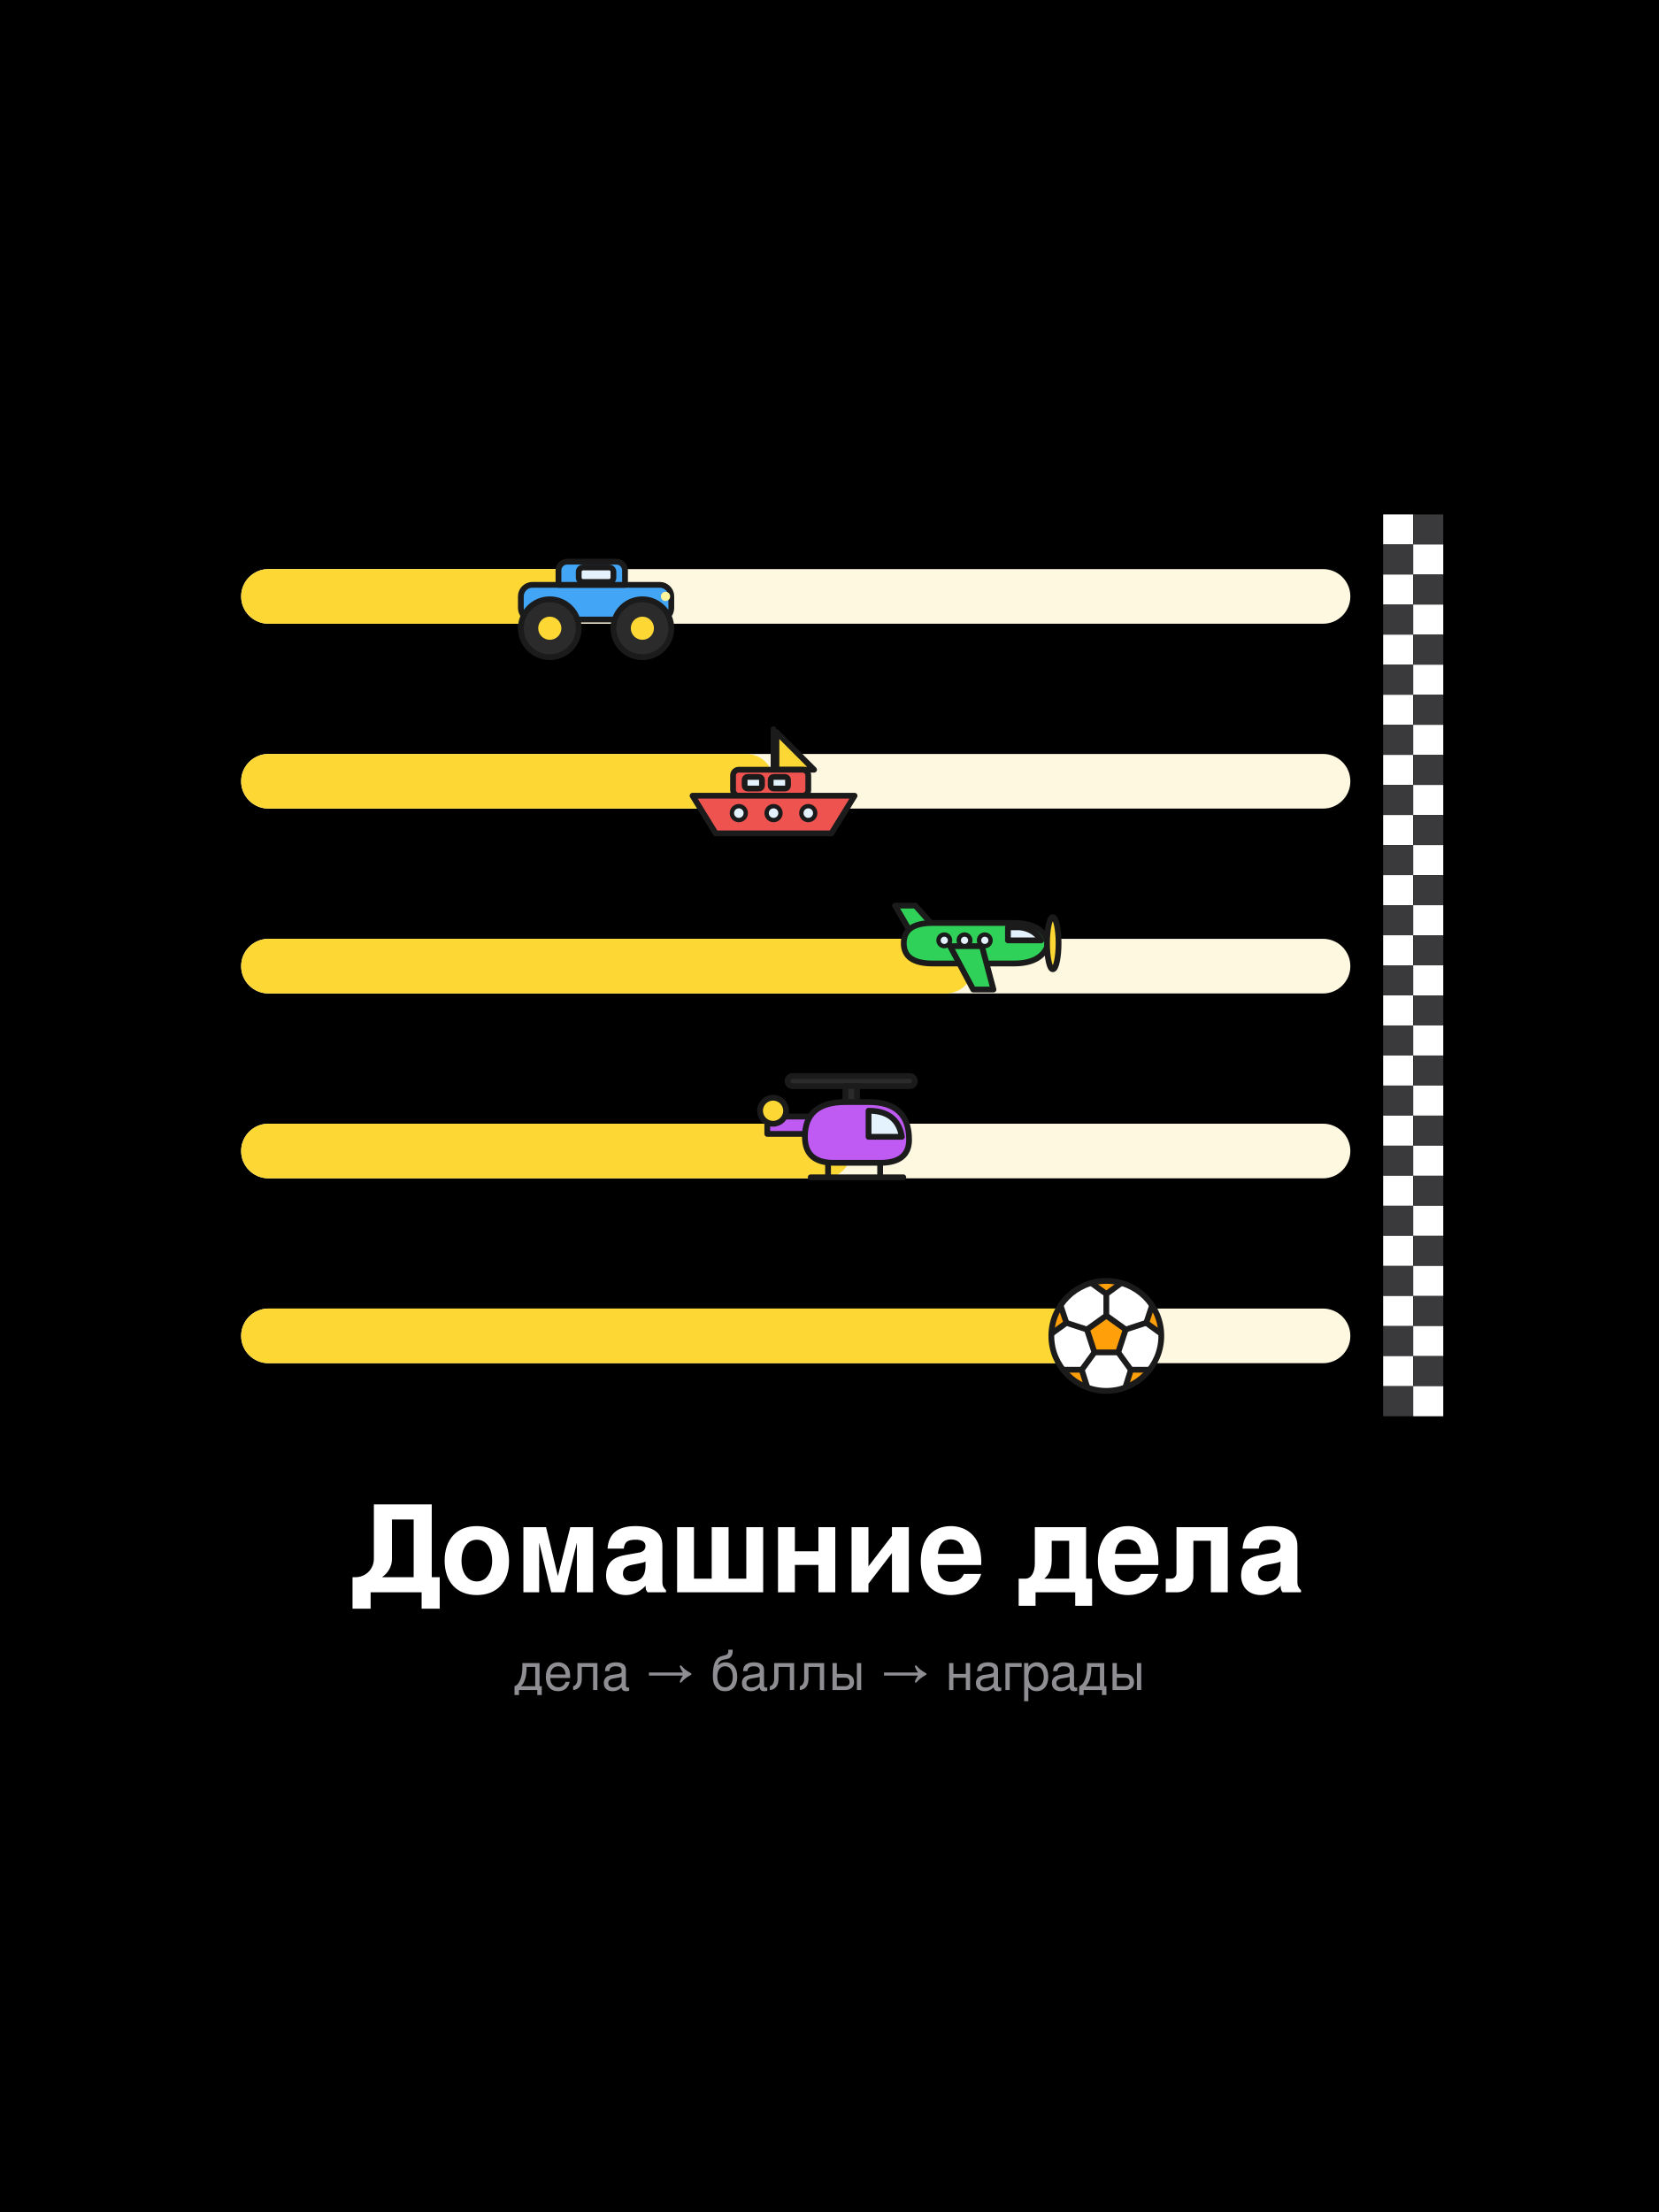
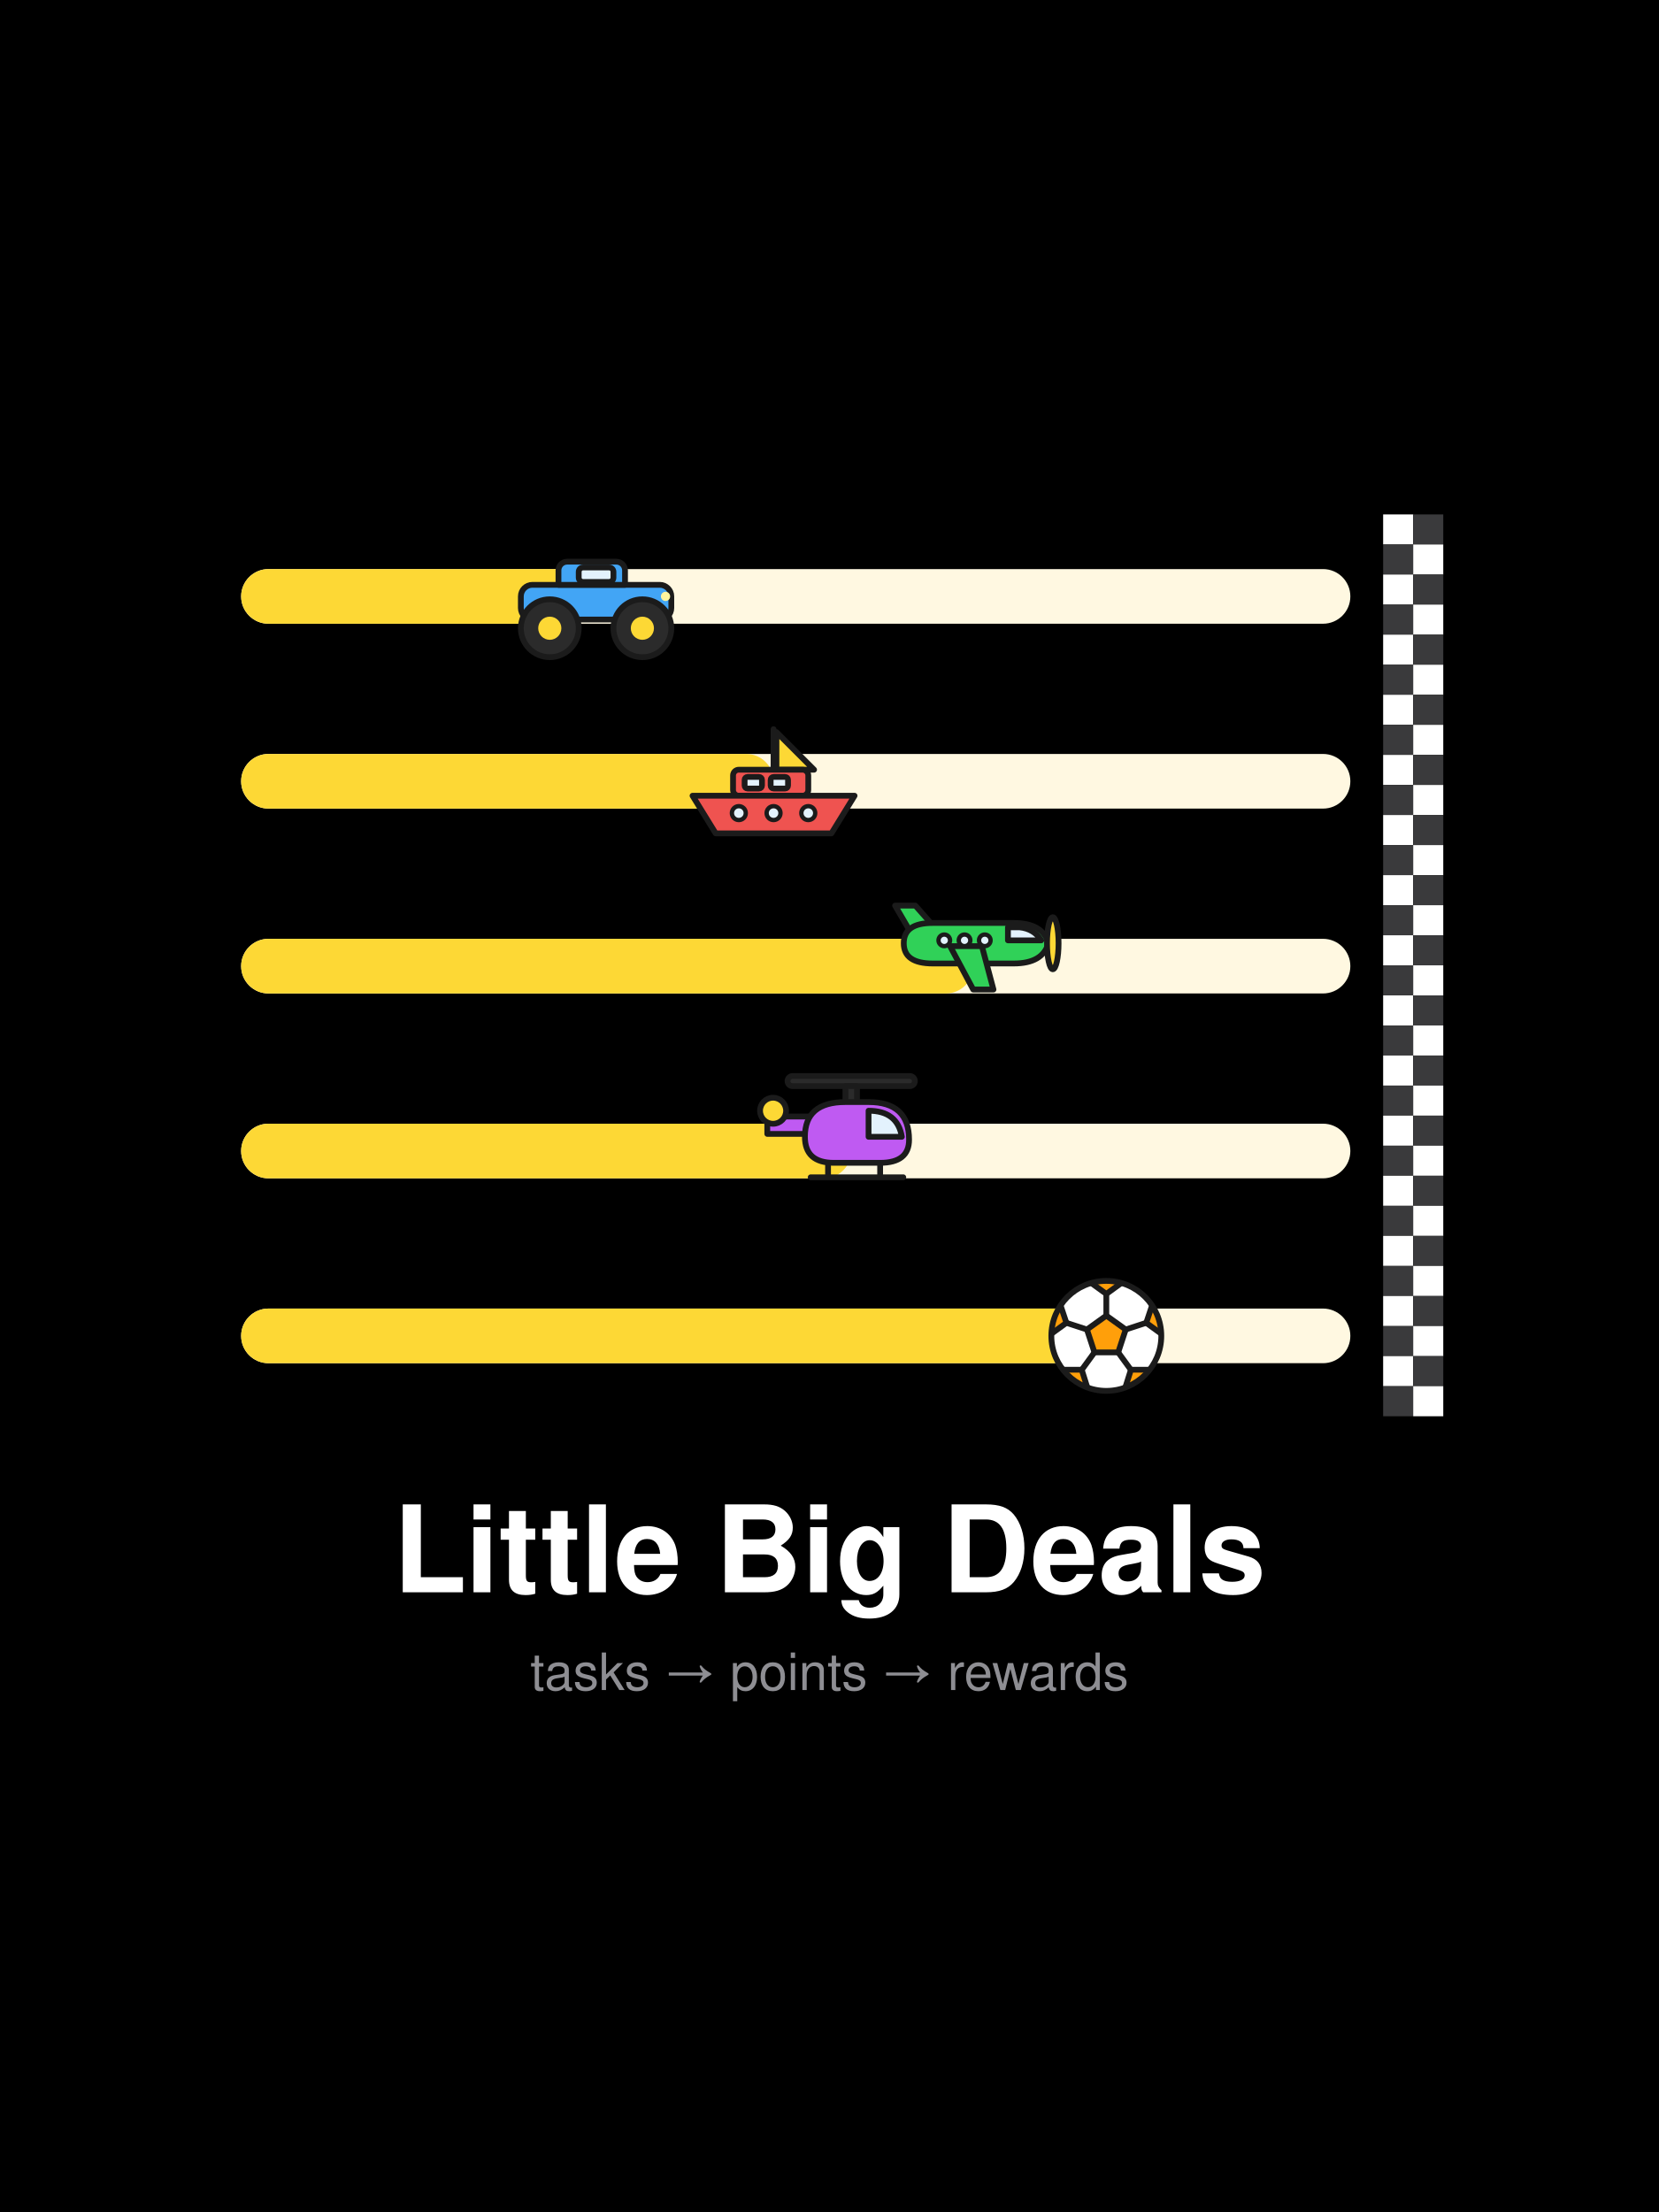
<svg xmlns="http://www.w3.org/2000/svg" width="2064" height="2752" viewBox="0 0 2064 2752">
  <rect width="2064" height="2752" fill="#000000" />
  <rect x="1720.8" y="640" width="37.4" height="37.4" fill="#ffffff" />
  <rect x="1758.2" y="640" width="37.4" height="37.4" fill="#3a3a3c" />
  <rect x="1720.8" y="677.4" width="37.4" height="37.4" fill="#3a3a3c" />
  <rect x="1758.2" y="677.4" width="37.4" height="37.4" fill="#ffffff" />
  <rect x="1720.8" y="714.8" width="37.4" height="37.4" fill="#ffffff" />
  <rect x="1758.2" y="714.8" width="37.4" height="37.4" fill="#3a3a3c" />
  <rect x="1720.8" y="752.2" width="37.4" height="37.4" fill="#3a3a3c" />
  <rect x="1758.2" y="752.2" width="37.4" height="37.4" fill="#ffffff" />
  <rect x="1720.8" y="789.6" width="37.4" height="37.4" fill="#ffffff" />
  <rect x="1758.2" y="789.6" width="37.4" height="37.4" fill="#3a3a3c" />
  <rect x="1720.8" y="827" width="37.4" height="37.4" fill="#3a3a3c" />
  <rect x="1758.2" y="827" width="37.4" height="37.4" fill="#ffffff" />
  <rect x="1720.8" y="864.4" width="37.4" height="37.4" fill="#ffffff" />
  <rect x="1758.2" y="864.4" width="37.4" height="37.4" fill="#3a3a3c" />
  <rect x="1720.8" y="901.8" width="37.4" height="37.4" fill="#3a3a3c" />
  <rect x="1758.2" y="901.8" width="37.4" height="37.4" fill="#ffffff" />
  <rect x="1720.8" y="939.2" width="37.4" height="37.4" fill="#ffffff" />
  <rect x="1758.2" y="939.2" width="37.4" height="37.4" fill="#3a3a3c" />
  <rect x="1720.8" y="976.6" width="37.4" height="37.4" fill="#3a3a3c" />
  <rect x="1758.2" y="976.6" width="37.4" height="37.4" fill="#ffffff" />
  <rect x="1720.8" y="1014" width="37.4" height="37.4" fill="#ffffff" />
  <rect x="1758.2" y="1014" width="37.4" height="37.4" fill="#3a3a3c" />
  <rect x="1720.8" y="1051.4" width="37.4" height="37.4" fill="#3a3a3c" />
  <rect x="1758.2" y="1051.4" width="37.4" height="37.4" fill="#ffffff" />
  <rect x="1720.8" y="1088.8" width="37.4" height="37.4" fill="#ffffff" />
  <rect x="1758.2" y="1088.8" width="37.4" height="37.4" fill="#3a3a3c" />
  <rect x="1720.8" y="1126.2" width="37.4" height="37.4" fill="#3a3a3c" />
  <rect x="1758.2" y="1126.2" width="37.4" height="37.4" fill="#ffffff" />
  <rect x="1720.8" y="1163.6" width="37.4" height="37.4" fill="#ffffff" />
  <rect x="1758.2" y="1163.6" width="37.4" height="37.4" fill="#3a3a3c" />
  <rect x="1720.8" y="1201" width="37.4" height="37.4" fill="#3a3a3c" />
  <rect x="1758.2" y="1201" width="37.4" height="37.4" fill="#ffffff" />
  <rect x="1720.8" y="1238.4" width="37.4" height="37.4" fill="#ffffff" />
  <rect x="1758.2" y="1238.4" width="37.4" height="37.4" fill="#3a3a3c" />
  <rect x="1720.8" y="1275.8" width="37.4" height="37.4" fill="#3a3a3c" />
  <rect x="1758.2" y="1275.8" width="37.4" height="37.4" fill="#ffffff" />
  <rect x="1720.8" y="1313.2" width="37.4" height="37.4" fill="#ffffff" />
  <rect x="1758.2" y="1313.2" width="37.4" height="37.4" fill="#3a3a3c" />
  <rect x="1720.8" y="1350.6" width="37.4" height="37.4" fill="#3a3a3c" />
  <rect x="1758.2" y="1350.6" width="37.4" height="37.4" fill="#ffffff" />
  <rect x="1720.8" y="1388" width="37.4" height="37.4" fill="#ffffff" />
  <rect x="1758.2" y="1388" width="37.4" height="37.4" fill="#3a3a3c" />
  <rect x="1720.8" y="1425.4" width="37.4" height="37.4" fill="#3a3a3c" />
  <rect x="1758.2" y="1425.4" width="37.4" height="37.4" fill="#ffffff" />
  <rect x="1720.8" y="1462.8" width="37.4" height="37.4" fill="#ffffff" />
  <rect x="1758.2" y="1462.8" width="37.4" height="37.4" fill="#3a3a3c" />
  <rect x="1720.8" y="1500.2" width="37.4" height="37.4" fill="#3a3a3c" />
  <rect x="1758.2" y="1500.2" width="37.4" height="37.4" fill="#ffffff" />
  <rect x="1720.8" y="1537.6" width="37.4" height="37.4" fill="#ffffff" />
  <rect x="1758.2" y="1537.6" width="37.4" height="37.4" fill="#3a3a3c" />
  <rect x="1720.8" y="1575" width="37.4" height="37.4" fill="#3a3a3c" />
  <rect x="1758.2" y="1575" width="37.4" height="37.4" fill="#ffffff" />
  <rect x="1720.8" y="1612.4" width="37.4" height="37.4" fill="#ffffff" />
  <rect x="1758.2" y="1612.4" width="37.4" height="37.4" fill="#3a3a3c" />
  <rect x="1720.8" y="1649.8" width="37.4" height="37.4" fill="#3a3a3c" />
  <rect x="1758.2" y="1649.8" width="37.4" height="37.4" fill="#ffffff" />
  <rect x="1720.8" y="1687.2" width="37.4" height="37.4" fill="#ffffff" />
  <rect x="1758.2" y="1687.2" width="37.4" height="37.4" fill="#3a3a3c" />
  <rect x="1720.8" y="1724.6" width="37.4" height="37.4" fill="#3a3a3c" />
  <rect x="1758.2" y="1724.6" width="37.4" height="37.4" fill="#ffffff" />
  <rect x="300" y="708" width="1380" height="68" rx="34" fill="#FFF8E1" />
  <rect x="300" y="708" width="441.6" height="68" rx="34" fill="#FDD835" />
  <g transform="translate(626.4 662.8) scale(3.6)">
    <g stroke="#1b1b1b" stroke-width="2" stroke-linejoin="round" stroke-linecap="round">
      <rect x="6" y="18" width="52" height="12" rx="4" fill="#42A5F5" />
      <path d="M22 10 h17 a3 3 0 0 1 3 3 v5 h-23 v-5 a3 3 0 0 1 3 -3 z" fill="#42A5F5" />
      <rect x="26" y="12" width="12" height="5" rx="1.5" fill="#e3f2fd" />
      <circle cx="16" cy="33" r="10" fill="#2b2b2b" />
      <circle cx="48" cy="33" r="10" fill="#2b2b2b" />
    </g>
    <circle cx="16" cy="33" r="4" fill="#fdd835" />
    <circle cx="48" cy="33" r="4" fill="#fdd835" />
    <circle cx="56" cy="22" r="1.6" fill="#fff59d" />
  </g>
  <rect x="300" y="938" width="1380" height="68" rx="34" fill="#FFF8E1" />
  <rect x="300" y="938" width="662.4" height="68" rx="34" fill="#FDD835" />
  <g transform="translate(847.2 892.8) scale(3.6)">
    <g stroke="#1b1b1b" stroke-width="2" stroke-linejoin="round" stroke-linecap="round">
      <path d="M32 4 V20" fill="none" />
      <path d="M33 5 L46 18 H33 Z" fill="#fdd835" />
      <rect x="18" y="18" width="26" height="9" rx="2" fill="#EF5350" />
      <rect x="22" y="20.5" width="6" height="4" rx="1" fill="#e3f2fd" />
      <rect x="31" y="20.5" width="6" height="4" rx="1" fill="#e3f2fd" />
      <path d="M4 27 H60 L52 40 H12 Z" fill="#EF5350" />
    </g>
    <circle cx="20" cy="33" r="2.4" fill="#e3f2fd" stroke="#1b1b1b" stroke-width="1.5" />
    <circle cx="32" cy="33" r="2.4" fill="#e3f2fd" stroke="#1b1b1b" stroke-width="1.5" />
    <circle cx="44" cy="33" r="2.4" fill="#e3f2fd" stroke="#1b1b1b" stroke-width="1.5" />
  </g>
  <rect x="300" y="1168" width="1380" height="68" rx="34" fill="#FFF8E1" />
  <rect x="300" y="1168" width="910.8" height="68" rx="34" fill="#FDD835" />
  <g transform="translate(1095.6 1094.3) scale(3.6)">
    <g stroke="#1b1b1b" stroke-width="2" stroke-linejoin="round" stroke-linecap="round">
      <path d="M12 21 L5 9 H12 L20 18 Z" fill="#30D158" />
      <path d="M8 22 Q8 15 18 15 H46 Q56 15 58 22 Q56 29 46 29 H18 Q8 29 8 22 Z" fill="#30D158" />
      <path d="M44 16.5 H48 Q53 17 55.5 21 H44 Z" fill="#e3f2fd" />
      <path d="M24 23 L32 38 H39 L35 23 Z" fill="#30D158" />
      <ellipse cx="59.5" cy="22" rx="2" ry="9" fill="#fdd835" />
    </g>
    <circle cx="22" cy="21" r="2" fill="#e3f2fd" stroke="#1b1b1b" stroke-width="1.5" />
    <circle cx="29" cy="21" r="2" fill="#e3f2fd" stroke="#1b1b1b" stroke-width="1.5" />
    <circle cx="36" cy="21" r="2" fill="#e3f2fd" stroke="#1b1b1b" stroke-width="1.5" />
  </g>
  <rect x="300" y="1398" width="1380" height="68" rx="34" fill="#FFF8E1" />
  <rect x="300" y="1398" width="759" height="68" rx="34" fill="#FDD835" />
  <g transform="translate(943.8 1324.3) scale(3.6)">
    <g stroke="#1b1b1b" stroke-width="2" stroke-linejoin="round" stroke-linecap="round">
      <rect x="10" y="4" width="44" height="3.5" rx="1.75" fill="#2b2b2b" />
      <rect x="30" y="7.5" width="4" height="6" fill="#2b2b2b" />
      <path d="M3 18 H18 V24 H3 Z" fill="#BF5AF2" />
      <circle cx="5" cy="16" r="4.5" fill="#fdd835" />
      <path d="M16 25 Q16 13 30 13 H38 Q52 13 52 26 Q52 34 42 34 H26 Q16 34 16 25 Z" fill="#BF5AF2" />
      <path d="M38 16 Q48 16 49.5 25 H38 Z" fill="#e3f2fd" />
      <path d="M24 34 V39 M42 34 V39 M18 39 H50" fill="none" />
    </g>
  </g>
  <rect x="300" y="1628" width="1380" height="68" rx="34" fill="#FFF8E1" />
  <rect x="300" y="1628" width="1076.4" height="68" rx="34" fill="#FDD835" />
  <g transform="translate(1261.2 1582.8) scale(3.6)">
    <defs>
      <clipPath id="clip-4">
        <circle cx="32" cy="22" r="19" />
      </clipPath>
    </defs>
    <circle cx="32" cy="22" r="19" fill="#ffffff" />
    <g clip-path="url(#clip-4)" stroke="#1b1b1b" stroke-width="2" stroke-linejoin="round" stroke-linecap="round">
      <path d="M32.0 15.0 L32.0 5.0 M38.7 19.8 L48.2 16.7 M36.1 27.7 L42.0 35.8 M27.9 27.7 L22.0 35.8 M25.3 19.8 L15.8 16.7" fill="none" />
      <path d="M32.0 7.5 L25.8 3.0 L28.2 -4.3 L35.8 -4.3 L38.2 3.0 Z" fill="#FF9F0A" />
      <path d="M45.8 17.5 L48.2 10.3 L55.8 10.3 L58.2 17.5 L52.0 22.0 Z" fill="#FF9F0A" />
      <path d="M40.5 33.7 L48.2 33.7 L50.5 41.0 L44.3 45.5 L38.2 41.0 Z" fill="#FF9F0A" />
      <path d="M23.5 33.7 L25.8 41.0 L19.7 45.5 L13.5 41.0 L15.8 33.7 Z" fill="#FF9F0A" />
      <path d="M18.2 17.5 L12.0 22.0 L5.8 17.5 L8.2 10.3 L15.8 10.3 Z" fill="#FF9F0A" />
    </g>
    <path d="M32.0 15.0 L38.7 19.8 L36.1 27.7 L27.9 27.7 L25.3 19.8 Z" fill="#FF9F0A" stroke="#1b1b1b" stroke-width="2" stroke-linejoin="round" stroke-linecap="round" />
    <circle cx="32" cy="22" r="19" fill="none" stroke="#1b1b1b" stroke-width="2" stroke-linejoin="round" stroke-linecap="round" />
  </g>
-   <text x="1032" y="1981" text-anchor="middle" font-family="-apple-system, 'SF Pro Rounded', 'SF Pro Display', Helvetica, Arial, sans-serif" font-size="150" font-weight="800" fill="#ffffff">Домашние дела</text>
-   <text x="1032" y="2102.6" text-anchor="middle" font-family="-apple-system, 'SF Pro Rounded', 'SF Pro Display', Helvetica, Arial, sans-serif" font-size="64" font-weight="500" fill="#8e8e93">дела → баллы → награды</text>
+   <text x="1032" y="1981" text-anchor="middle" font-family="-apple-system, 'SF Pro Rounded', 'SF Pro Display', Helvetica, Arial, sans-serif" font-size="150" font-weight="800" fill="#ffffff">Little Big Deals</text>
+   <text x="1032" y="2102.6" text-anchor="middle" font-family="-apple-system, 'SF Pro Rounded', 'SF Pro Display', Helvetica, Arial, sans-serif" font-size="64" font-weight="500" fill="#8e8e93">tasks → points → rewards</text>
</svg>
